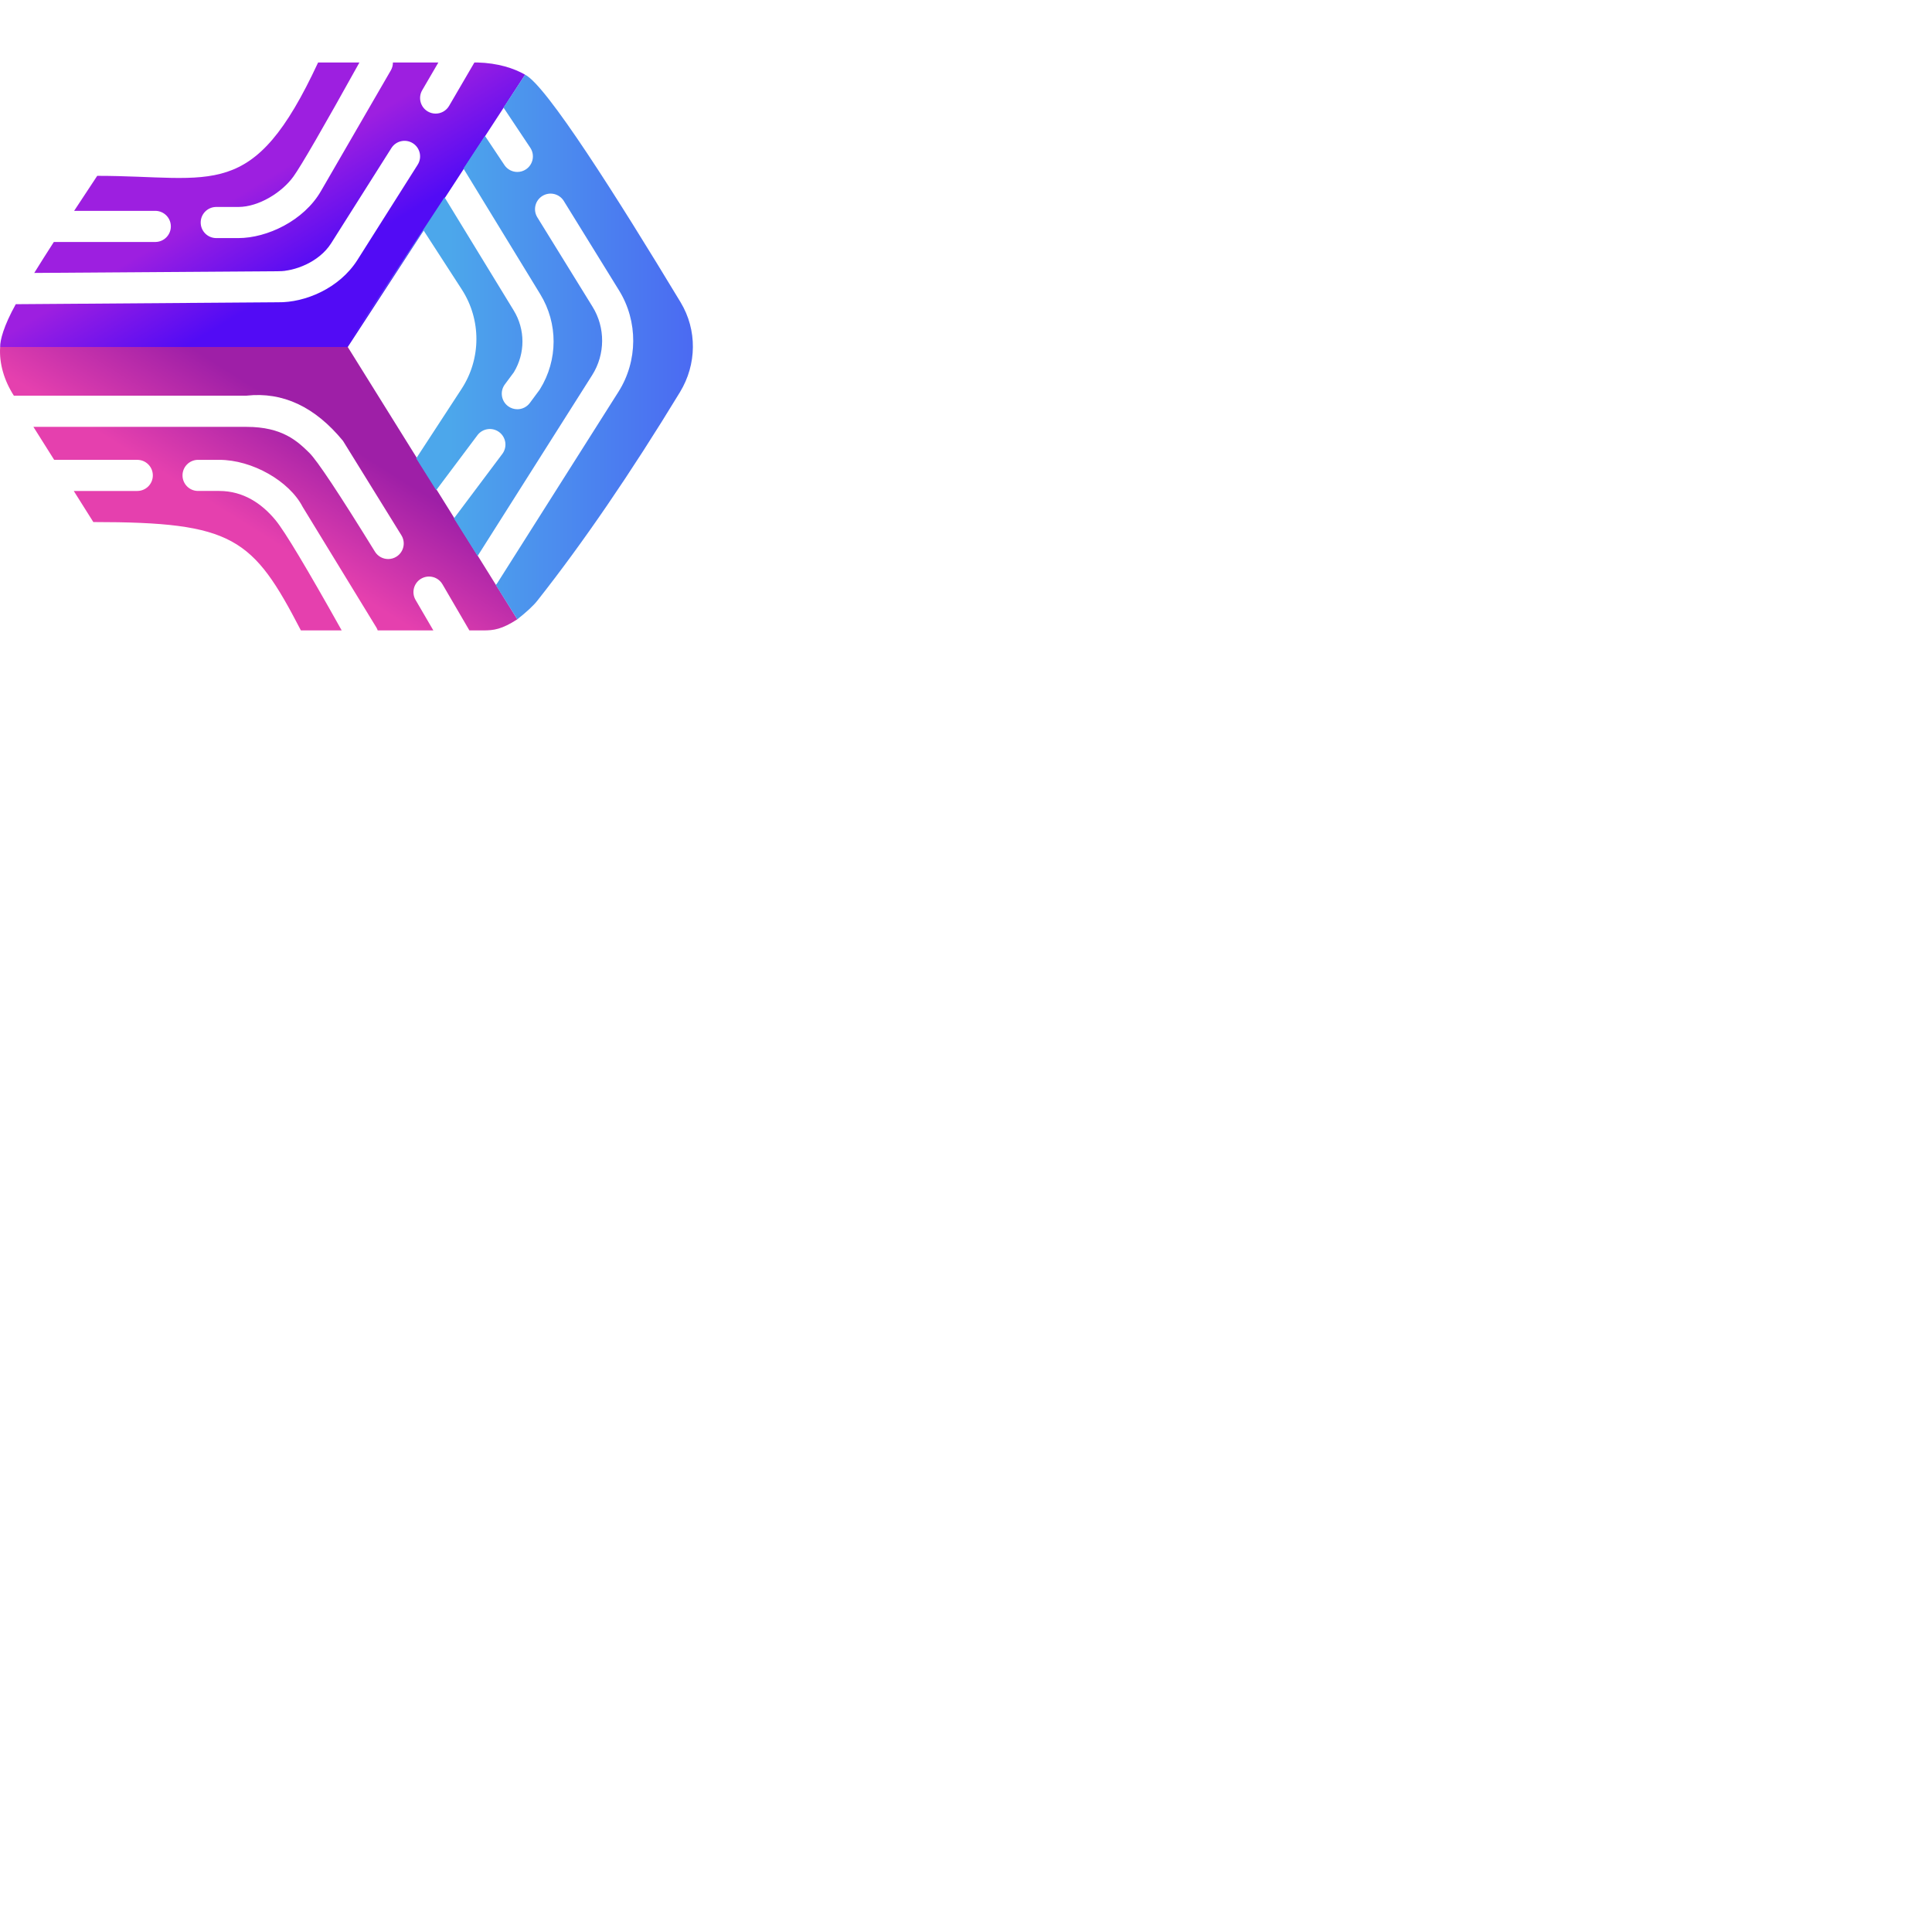
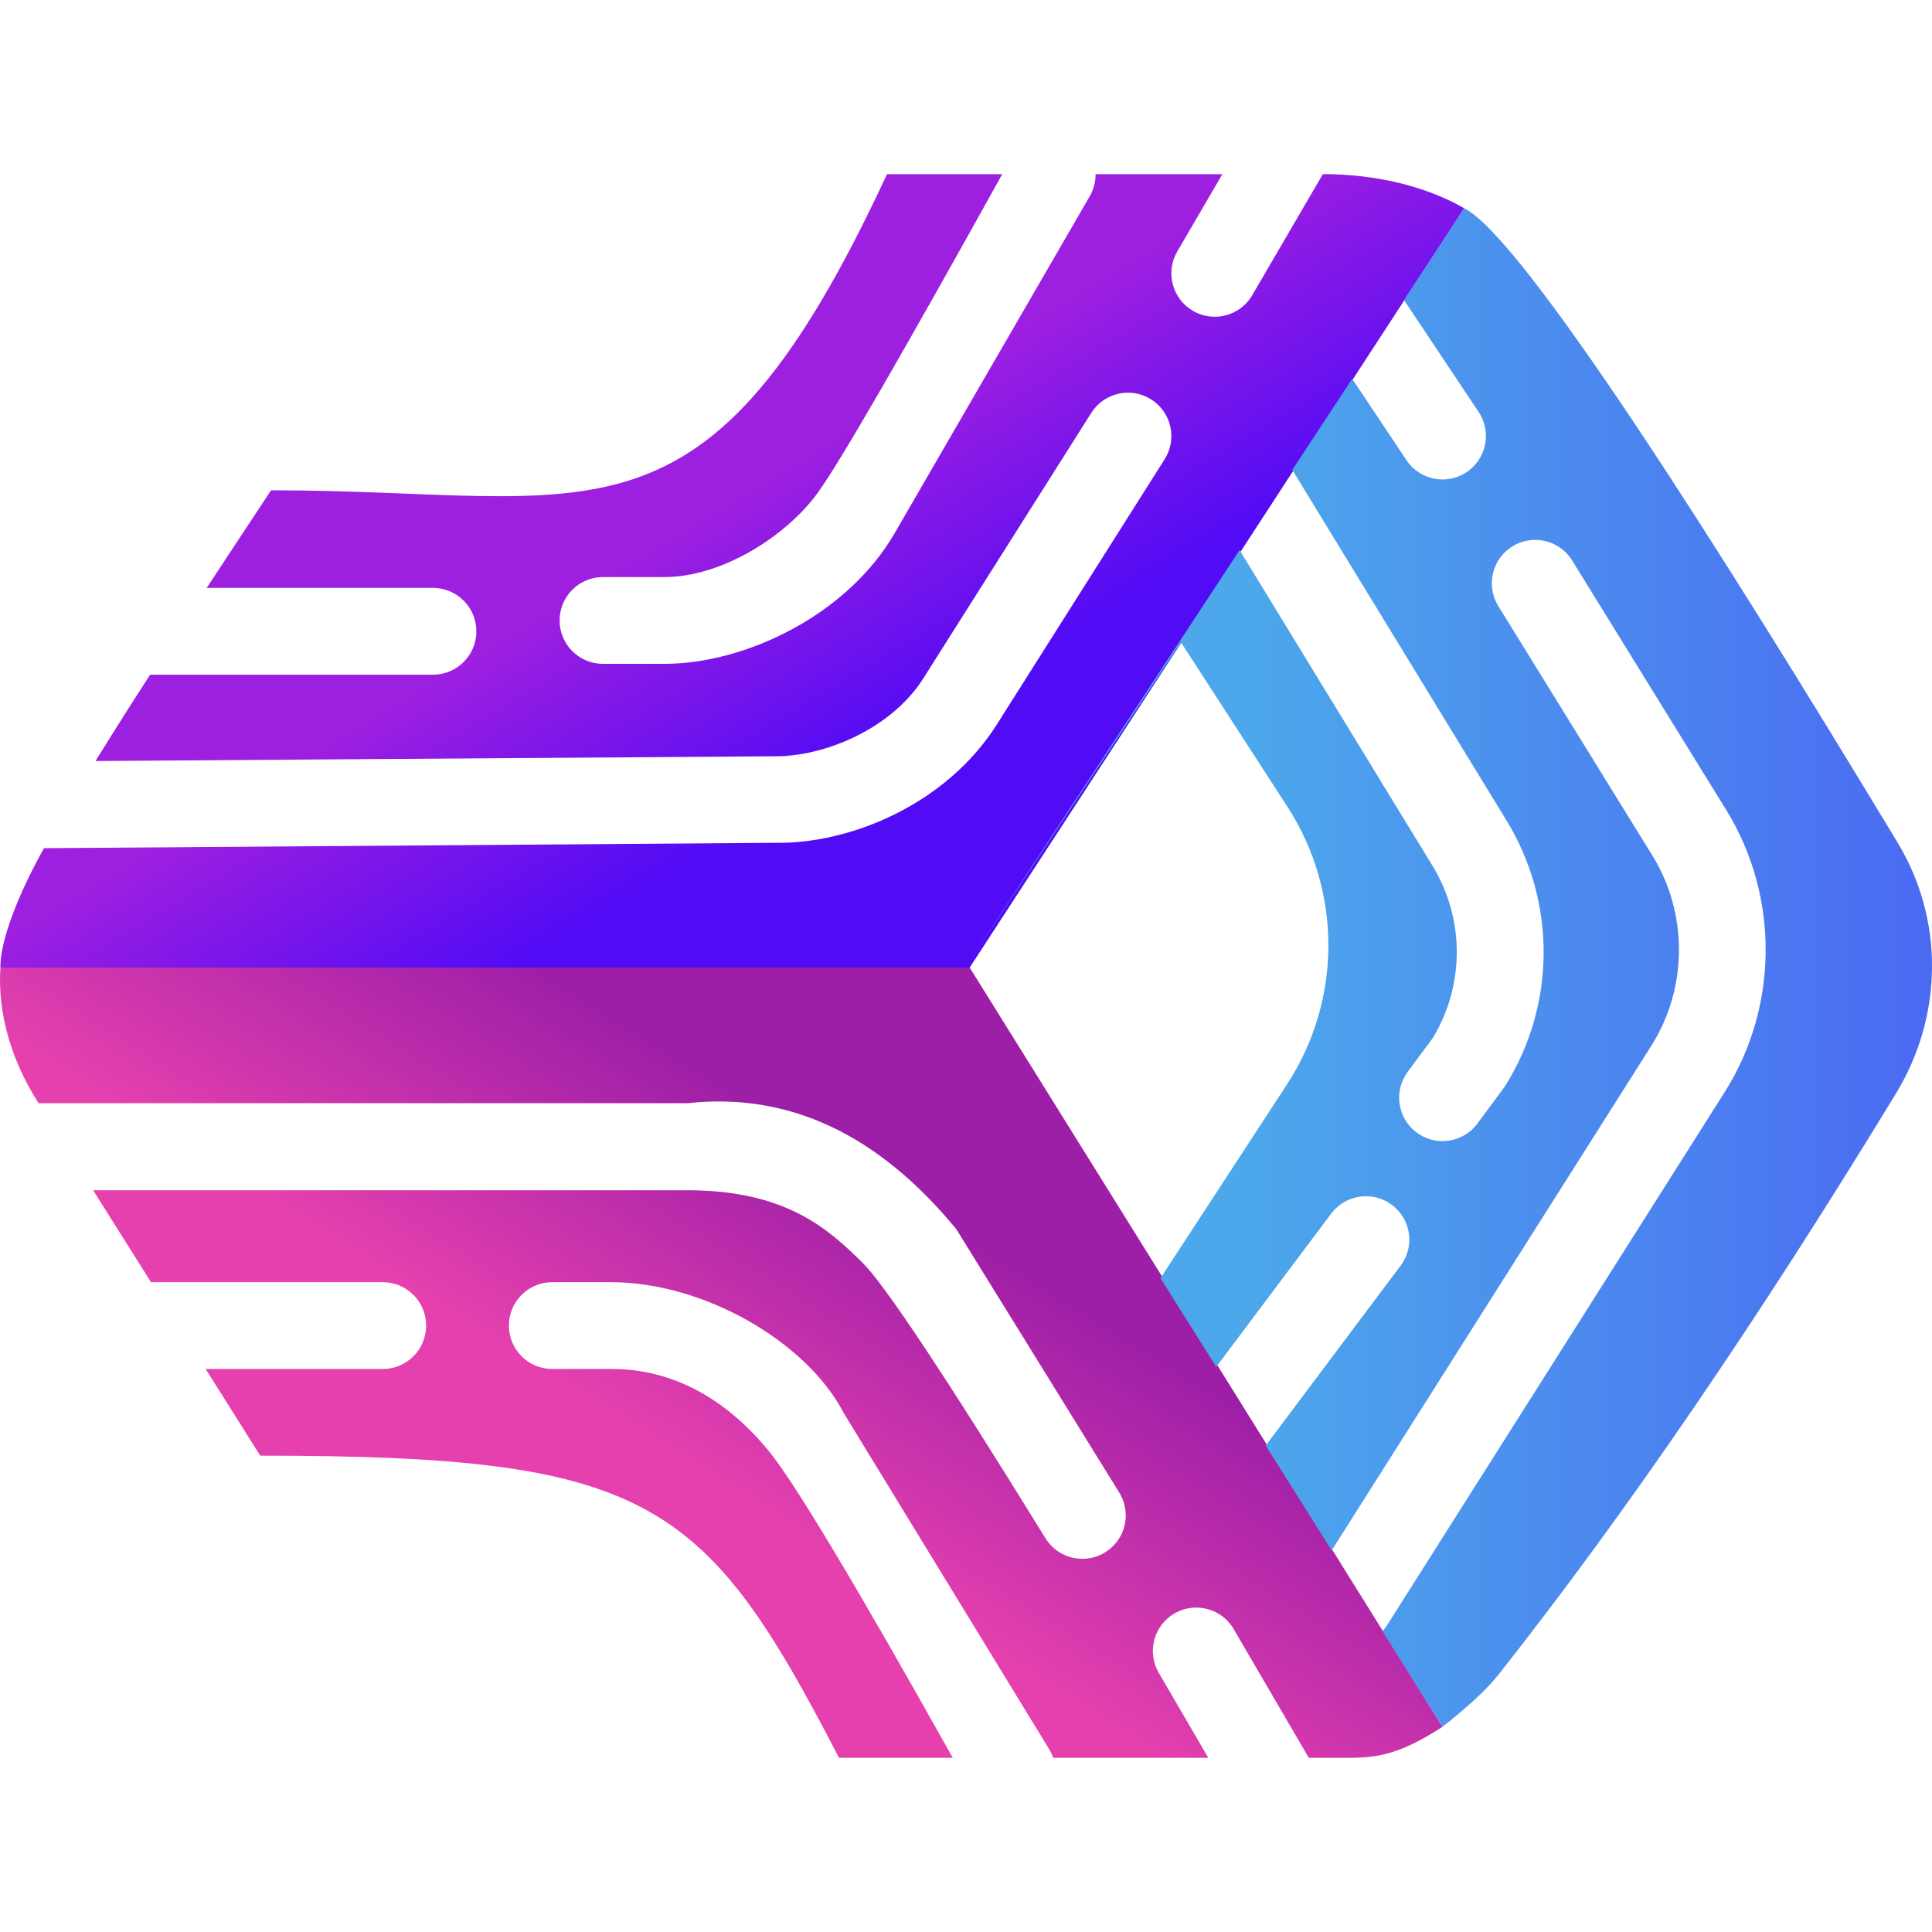
<svg xmlns="http://www.w3.org/2000/svg" viewBox="0 0 24 24" role="img" aria-label="PM2" data-devicon="1">
  <defs>
    <linearGradient id="tss_pm2_a" x1="95.898" x2="65.956" y1="92.37" y2="65.372" gradientTransform="matrix(.67916 0 0 .3681 0 11.54)" gradientUnits="userSpaceOnUse">
      <stop offset="0%" stop-color="#520BF5" />
      <stop offset="100%" stop-color="#9D1FE0" />
      <stop offset="100%" stop-color="#9D1FE0" />
    </linearGradient>
    <linearGradient id="tss_pm2_b" x1="95.443" x2="59.999" y1="191.538" y2="222.533" gradientTransform="matrix(.67553 0 0 .37008 0 11.54)" gradientUnits="userSpaceOnUse">
      <stop offset="0%" stop-color="#9E1FA7" />
      <stop offset="100%" stop-color="#E540AE" />
    </linearGradient>
    <linearGradient id="tss_pm2_c" x1="320.85" x2="208.425" y1="83.877" y2="83.877" gradientTransform="matrix(.39894 0 0 .62666 0 11.54)" gradientUnits="userSpaceOnUse">
      <stop offset="0%" stop-color="#4B6AF2" />
      <stop offset="100%" stop-color="#4CA7EB" />
    </linearGradient>
  </defs>
-   <g transform="translate(0.0001 0.0001) scale(0.067243)">
+   <g transform="translate(0 0) scale(0.1875)">
    <path fill="url(#tss_pm2_a)" d="m87.64 11.54-4.677 8.02a2.872 2.872 0 0 1-2.486 1.425 2.86 2.86 0 0 1-1.446-.392 2.875 2.875 0 0 1-1.034-3.931l2.987-5.122h-8.399c0 .49-.111.986-.374 1.44L59.288 35.3c-3.169 5.495-9.968 8.681-15.255 8.681h-4.137a2.875 2.875 0 0 1 0-5.749h4.137c3.747 0 8.041-2.663 10.174-5.622 1.422-1.973 5.486-8.996 12.194-21.07h-7.635C46.705 37.514 39.518 32.483 17.959 32.483c-1.427 2.162-2.862 4.331-4.265 6.468h15.045a2.875 2.875 0 0 1 0 5.749H9.946a356.912 356.912 0 0 0-3.62 5.72l47.228-.331-2.114.001c2.86.058 7.487-1.616 9.727-5.137l11.135-17.6a2.874 2.874 0 1 1 4.858 3.074L66.02 48.034c-3.358 5.276-9.714 7.889-14.665 7.805l-48.443.355C.667 60.233 0 62.872.028 64.103h64.216l32.764-50.304c-2.068-1.192-5.03-2.156-8.82-2.259Z" />
    <path fill="url(#tss_pm2_b)" d="M64.244 64.103H.028c-.206 3.045.743 6.209 2.53 8.988h42.994c6.69-.735 12.626 2.048 17.807 8.346l10.782 17.43a2.874 2.874 0 0 1-.9 3.965 2.86 2.86 0 0 1-1.53.442 2.872 2.872 0 0 1-2.435-1.344c-6.647-10.775-10.695-16.87-12.144-18.285-2.172-2.122-4.954-4.788-11.58-4.788H6.17l3.836 6.091h15.352a2.875 2.875 0 0 1 0 5.75H13.625l3.616 5.743c25.87 0 29.464 2.874 38.346 20.019h7.536c-6.436-11.493-10.503-18.273-12.2-20.34-2.547-3.099-5.978-5.423-10.421-5.423h-3.988a2.875 2.875 0 0 1 0-5.748h3.988c6.095 0 12.935 3.915 15.404 8.681l13.641 22.32c.096.165.171.336.23.51h10.278l-3.284-5.63a2.875 2.875 0 0 1 1.034-3.931 2.868 2.868 0 0 1 1.446-.392c.99 0 1.952.51 2.486 1.427l4.974 8.526h2.528c2.003.006 3.47-.207 6.332-2.053z" />
    <path fill="url(#tss_pm2_c)" d="m97.009 13.799-3.993 6.076 4.947 7.42a2.874 2.874 0 0 1-.798 3.986 2.855 2.855 0 0 1-1.59.484 2.87 2.87 0 0 1-2.395-1.28l-3.594-5.39-3.968 6.037 14.176 23.202a16.695 16.695 0 0 1-.04 17.56 3.406 3.406 0 0 1-.137.2l-1.736 2.344a2.873 2.873 0 0 1-2.312 1.163 2.865 2.865 0 0 1-1.71-.565 2.875 2.875 0 0 1-.597-4.022l1.66-2.239a10.973 10.973 0 0 0-.033-11.443L82.126 36.445 63.952 64.103l14.292-21.545 7.059 10.904a16.866 16.866 0 0 1-.037 18.383l-8.379 12.836-12.935-20.578L80.58 90.558l7.661-10.215a2.876 2.876 0 0 1 4.6 3.45l-8.984 11.978 4.37 6.95 21.178-33.439c2.415-3.812 2.443-8.758.07-12.598l-10.24-16.582a2.875 2.875 0 0 1 4.891-3.021l10.242 16.582c3.52 5.699 3.478 13.037-.105 18.696l-22.37 35.321a2.85 2.85 0 0 1-.303.39l3.98 6.336c1.735-1.37 2.97-2.52 3.705-3.451 8.435-10.685 17.214-23.521 26.338-38.51 3.124-5.132 3.205-11.492.115-16.61-11.76-19.465-24.824-40.105-28.72-42.035Z" />
  </g>
</svg>
